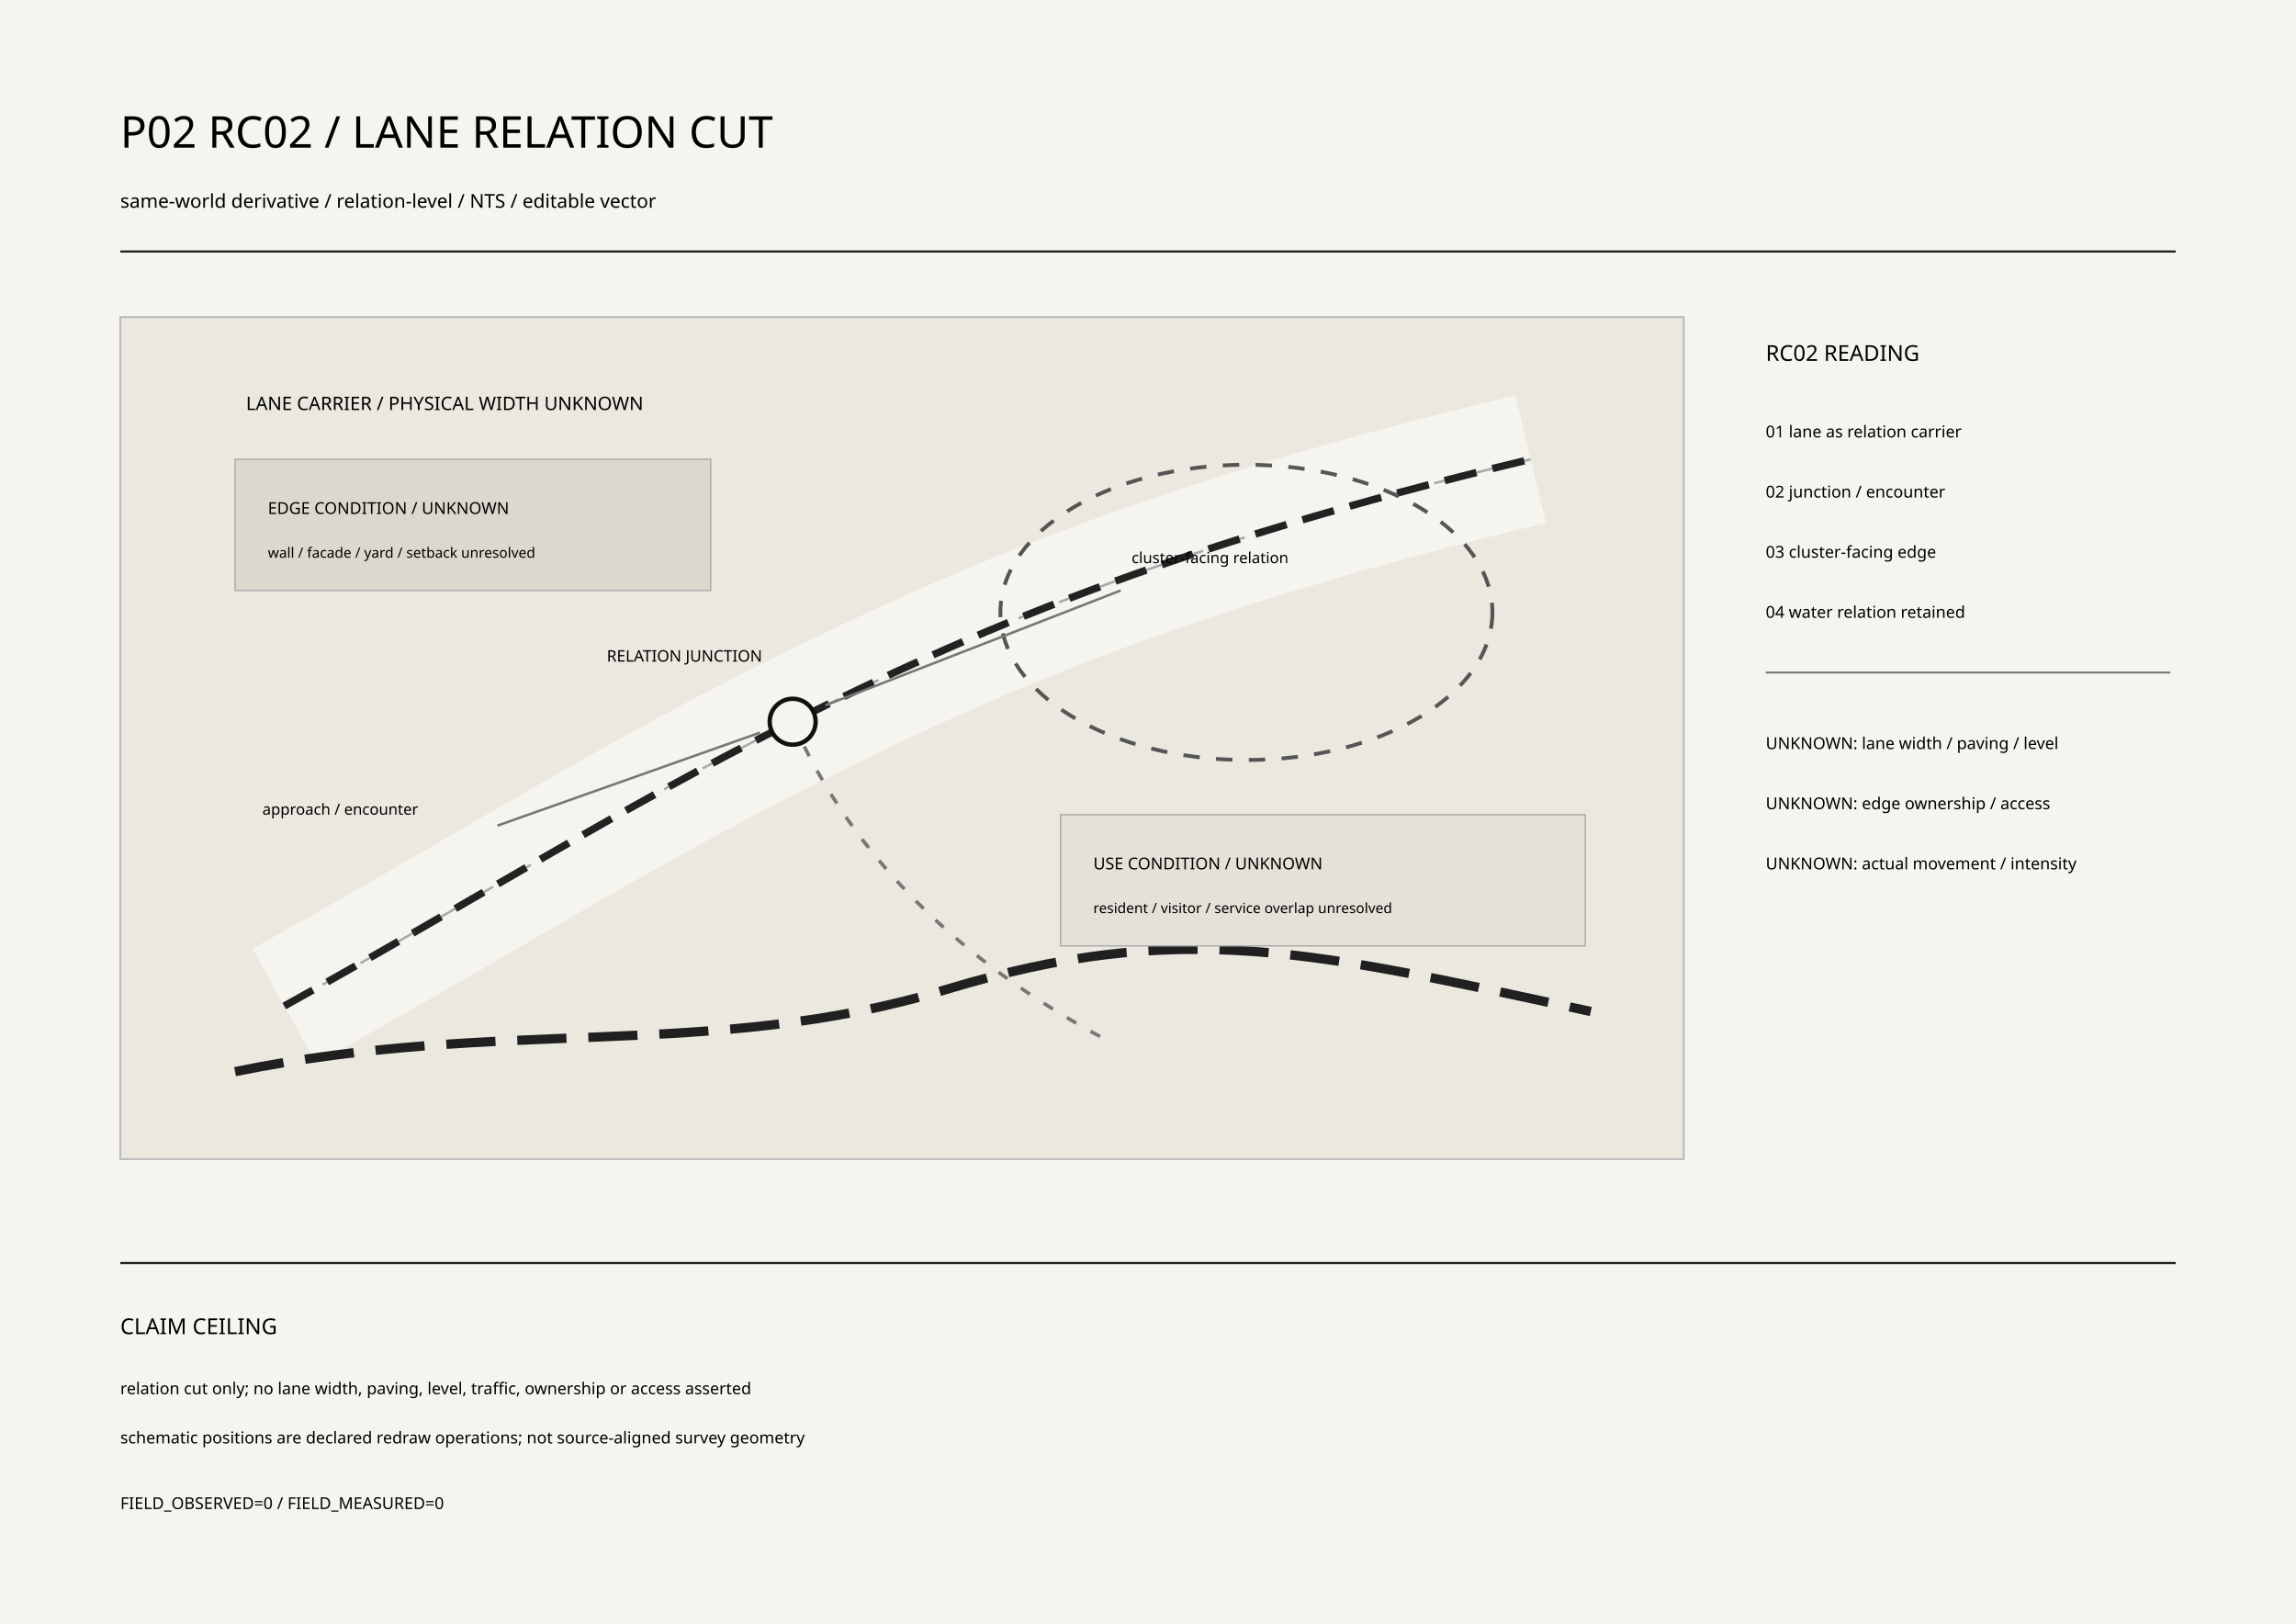
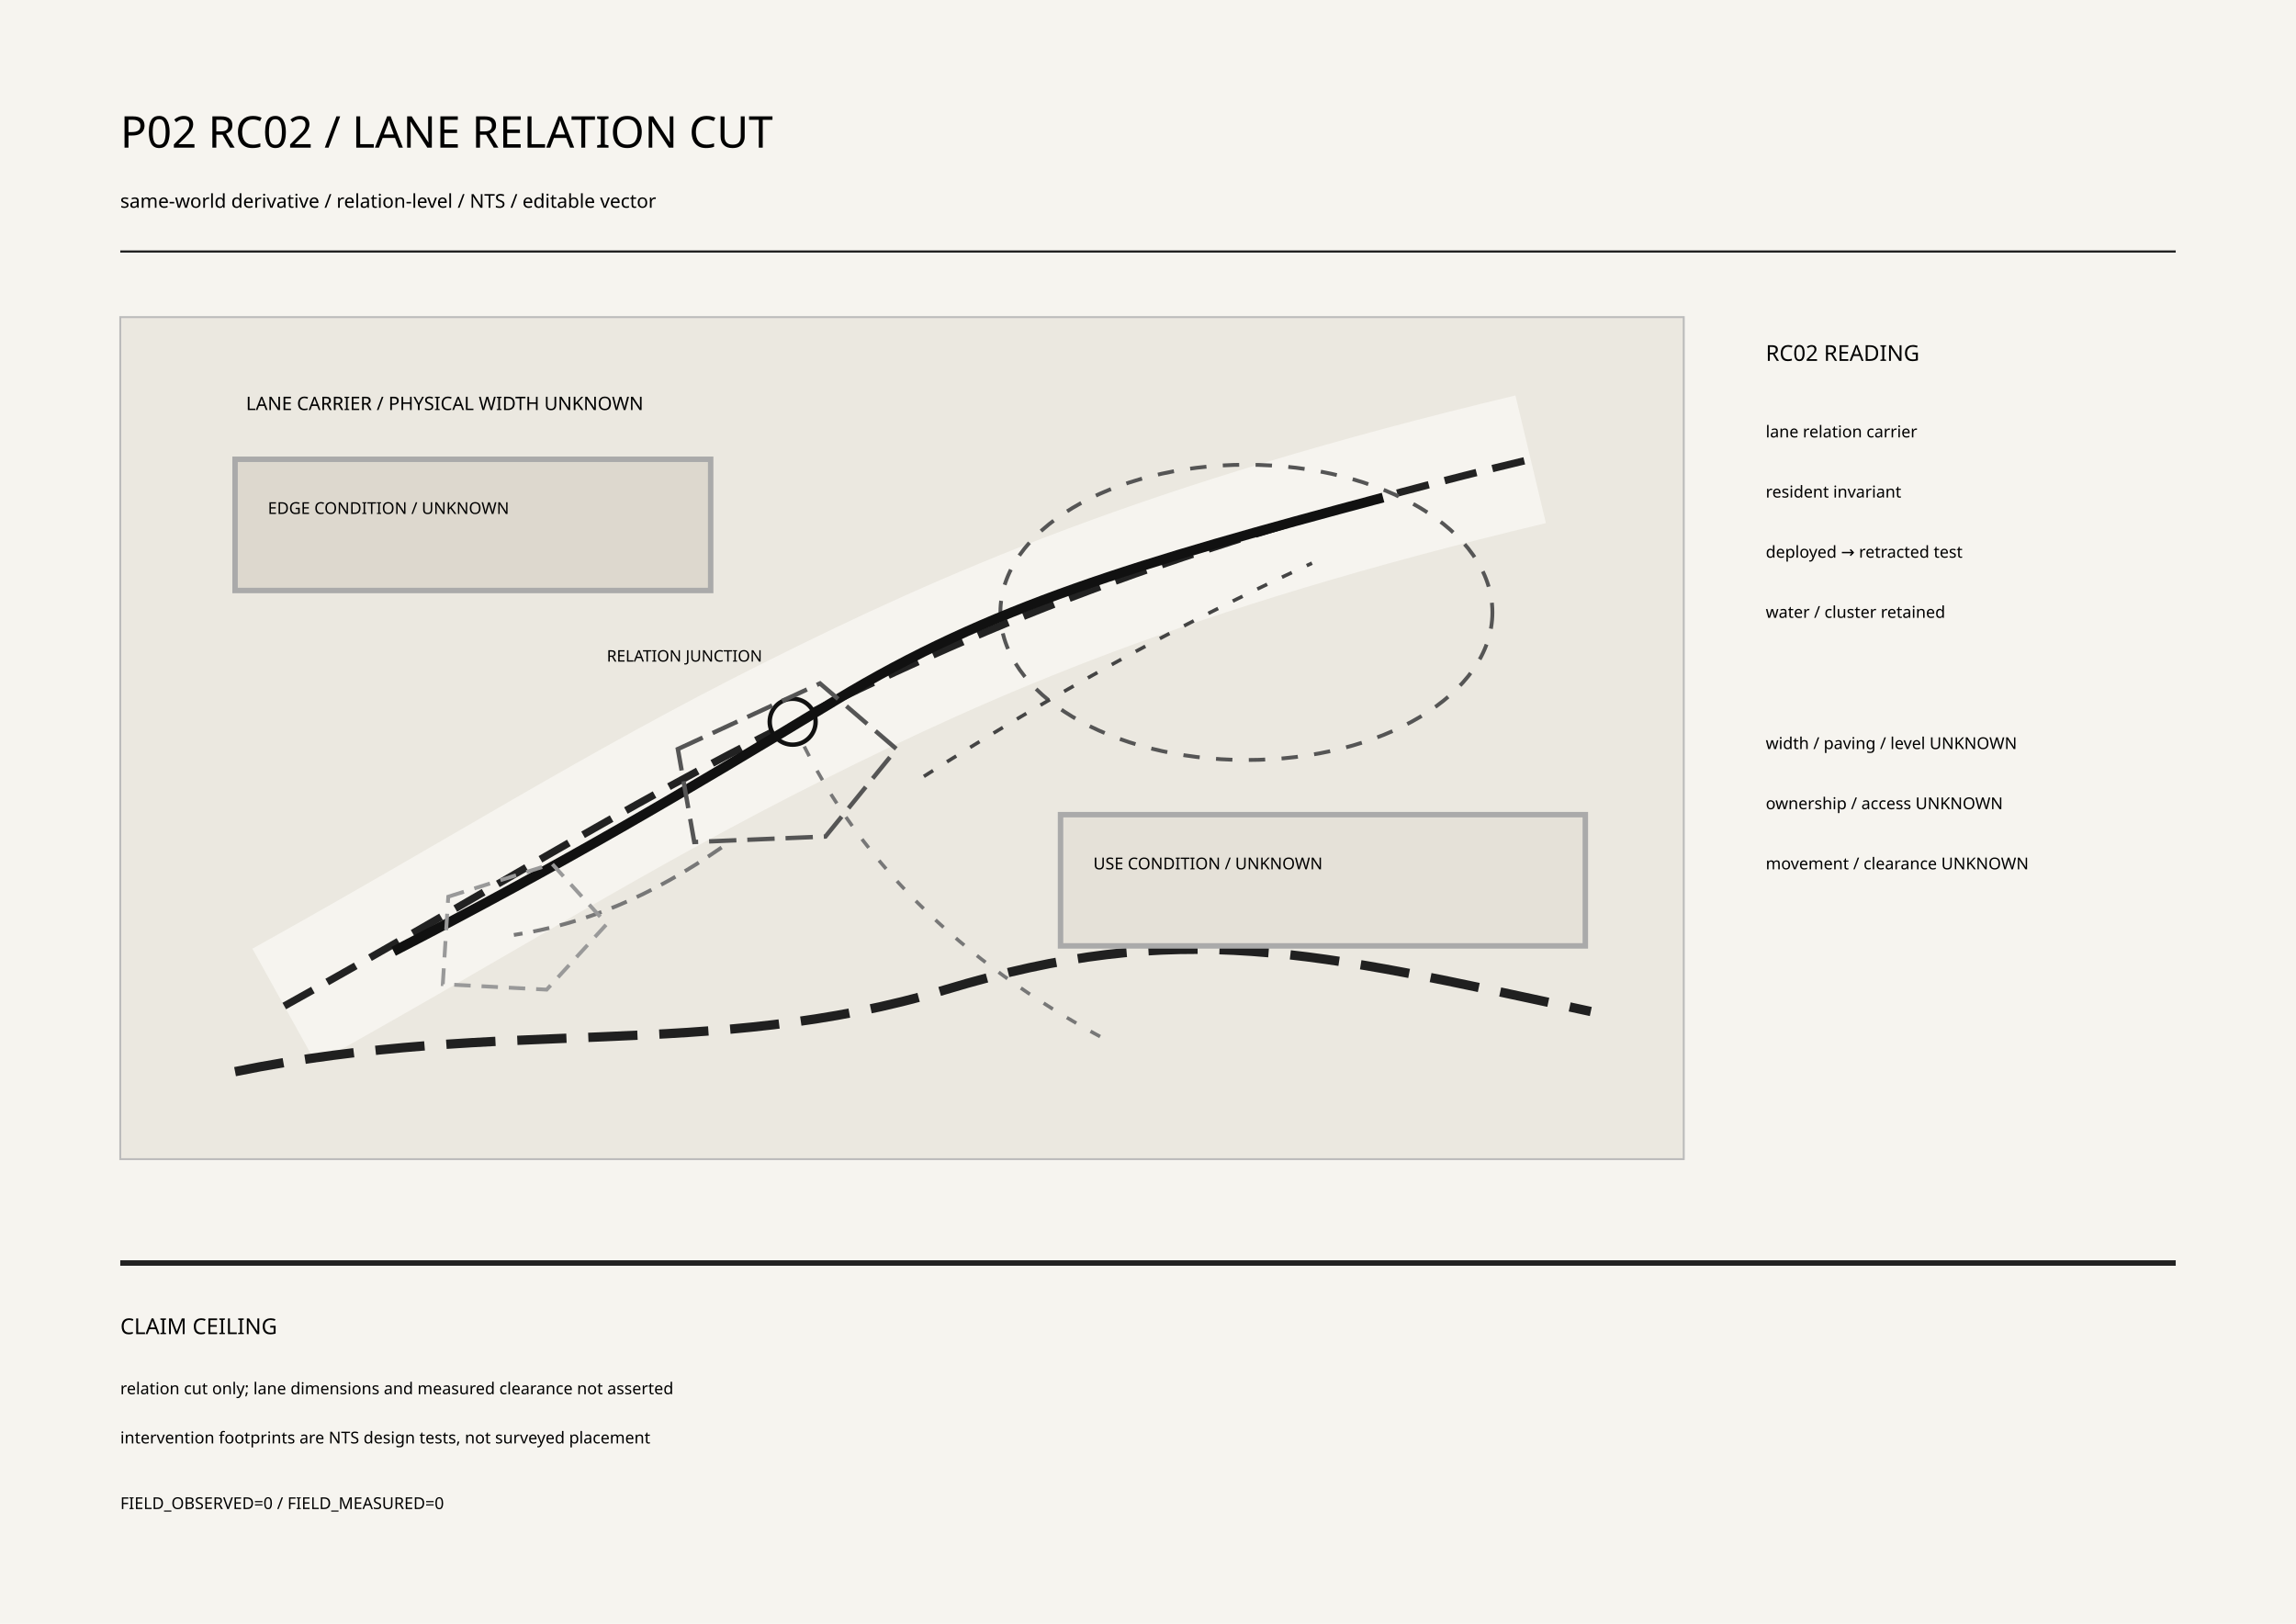
<svg xmlns="http://www.w3.org/2000/svg" width="420mm" height="297mm" viewBox="0 0 420 297">
  <rect width="420" height="297" fill="#f6f4ef" />
  <g id="L00-FRAME" font-family="sans-serif">
    <text x="22" y="27" font-size="8">P02 RC02 / LANE RELATION CUT</text>
    <text x="22" y="38" font-size="3.5">same-world derivative / relation-level / NTS / editable vector</text>
    <line x1="22" y1="46" x2="398" y2="46" stroke="#222" stroke-width="0.4" />
  </g>
  <g id="L08-CUT-FIELD">
    <rect x="22" y="58" width="286" height="154" fill="#ebe8e0" stroke="#bbb" stroke-width="0.35" />
    <path d="M52 184 C88 164 113 148 145 132 S213 100 280 84" fill="none" stroke="#f6f4ef" stroke-width="24" />
-     <path d="M52 184 C88 164 113 148 145 132 S213 100 280 84" fill="none" stroke="#aaa" stroke-width="0.45" stroke-dasharray="4 4" />
  </g>
  <g id="L10-RELATIONS" fill="none">
    <path id="REL-ROUTE-PRIMARY-01" d="M52 184 C88 164 113 148 145 132 S213 100 280 84" stroke="#222" stroke-width="1.35" stroke-dasharray="6 3" />
    <path id="REL-ROUTE-SECONDARY-01" d="M145 132 C156 157 176 176 202 190" stroke="#777" stroke-width="0.65" stroke-dasharray="2 3" />
    <path id="REL-WATER-01" d="M43 196 C92 186 130 194 173 181 S240 174 291 185" stroke="#202020" stroke-width="1.7" stroke-dasharray="9 4" />
    <ellipse id="REL-CLUSTER-01" cx="228" cy="112" rx="45" ry="27" stroke="#555" stroke-width="0.7" stroke-dasharray="3 3" />
  </g>
  <g id="L15-LANE" font-family="sans-serif">
    <text x="45" y="75" font-size="3.4">LANE CARRIER / PHYSICAL WIDTH UNKNOWN</text>
    <circle cx="145" cy="132" r="4.2" fill="#f6f4ef" stroke="#111" stroke-width="0.8" />
    <text x="111" y="121" font-size="2.9">RELATION JUNCTION</text>
-     <path d="M91 151 L139 134" fill="none" stroke="#777" stroke-width="0.45" />
-     <text x="48" y="149" font-size="2.8">approach / encounter</text>
-     <path d="M151 129 L205 108" fill="none" stroke="#777" stroke-width="0.45" />
-     <text x="207" y="103" font-size="2.8">cluster-facing relation</text>
+   </g>
+   <g id="L18-INTERVENTION" fill="none">
+     <path id="RC02-RESIDENT-INVARIANT" d="M72 174 C103 158 125 145 153 128 S208 103 253 91" stroke="#111" stroke-width="1.8" />
+     <path id="RC02-DEPLOYED-LANE-FOOTPRINT" d="M124 137 L150 125 L164 137 L151 153 L127 154 Z" stroke="#555" stroke-width="0.8" stroke-dasharray="5 2" />
+     <path id="RC02-RETRACT-VECTOR" d="M132 155 C119 164 107 169 94 171" stroke="#777" stroke-width="0.7" stroke-dasharray="3 2" />
+     <path id="RC02-RETRACTED-LANE-FOOTPRINT" d="M82 164 L101 158 L111 169 L100 181 L81 180 Z" stroke="#999" stroke-width="0.7" stroke-dasharray="3 2" />
+     <path id="RC02-CLEAR-RELATION" d="M169 142 C191 128 214 115 240 103" stroke="#444" stroke-width="0.65" stroke-dasharray="2 3" />
  </g>
  <g id="L20-STATE" font-family="sans-serif">
-     <rect x="43" y="84" width="87" height="24" fill="#ddd8ce" stroke="#aaa" stroke-width="0.25" />
+     <rect x="43" y="84" width="87" height="24" fill="#ddd8ce" stroke="#aaa" />
    <text x="49" y="94" font-size="3">EDGE CONDITION / UNKNOWN</text>
-     <text x="49" y="102" font-size="2.6">wall / facade / yard / setback unresolved</text>
-     <rect x="194" y="149" width="96" height="24" fill="#e5e1d8" stroke="#aaa" stroke-width="0.25" />
+     <rect x="194" y="149" width="96" height="24" fill="#e5e1d8" stroke="#aaa" />
    <text x="200" y="159" font-size="3">USE CONDITION / UNKNOWN</text>
-     <text x="200" y="167" font-size="2.6">resident / visitor / service overlap unresolved</text>
  </g>
  <g id="L30-READING" font-family="sans-serif">
    <text x="323" y="66" font-size="4">RC02 READING</text>
-     <text x="323" y="80" font-size="3">01 lane as relation carrier</text>
-     <text x="323" y="91" font-size="3">02 junction / encounter</text>
-     <text x="323" y="102" font-size="3">03 cluster-facing edge</text>
-     <text x="323" y="113" font-size="3">04 water relation retained</text>
-     <line x1="323" y1="123" x2="397" y2="123" stroke="#777" stroke-width="0.35" />
-     <text x="323" y="137" font-size="3">UNKNOWN: lane width / paving / level</text>
-     <text x="323" y="148" font-size="3">UNKNOWN: edge ownership / access</text>
-     <text x="323" y="159" font-size="3">UNKNOWN: actual movement / intensity</text>
+     <text x="323" y="80" font-size="3">lane relation carrier</text>
+     <text x="323" y="91" font-size="3">resident invariant</text>
+     <text x="323" y="102" font-size="3">deployed → retracted test</text>
+     <text x="323" y="113" font-size="3">water / cluster retained</text>
+     <text x="323" y="137" font-size="3">width / paving / level UNKNOWN</text>
+     <text x="323" y="148" font-size="3">ownership / access UNKNOWN</text>
+     <text x="323" y="159" font-size="3">movement / clearance UNKNOWN</text>
  </g>
  <g id="L40-CLAIM" font-family="sans-serif">
-     <line x1="22" y1="231" x2="398" y2="231" stroke="#222" stroke-width="0.4" />
+     <line x1="22" y1="231" x2="398" y2="231" stroke="#222" />
    <text x="22" y="244" font-size="4">CLAIM CEILING</text>
-     <text x="22" y="255" font-size="3">relation cut only; no lane width, paving, level, traffic, ownership or access asserted</text>
-     <text x="22" y="264" font-size="3">schematic positions are declared redraw operations; not source-aligned survey geometry</text>
+     <text x="22" y="255" font-size="3">relation cut only; lane dimensions and measured clearance not asserted</text>
+     <text x="22" y="264" font-size="3">intervention footprints are NTS design tests, not surveyed placement</text>
    <text x="22" y="276" font-size="3">FIELD_OBSERVED=0 / FIELD_MEASURED=0</text>
  </g>
</svg>
